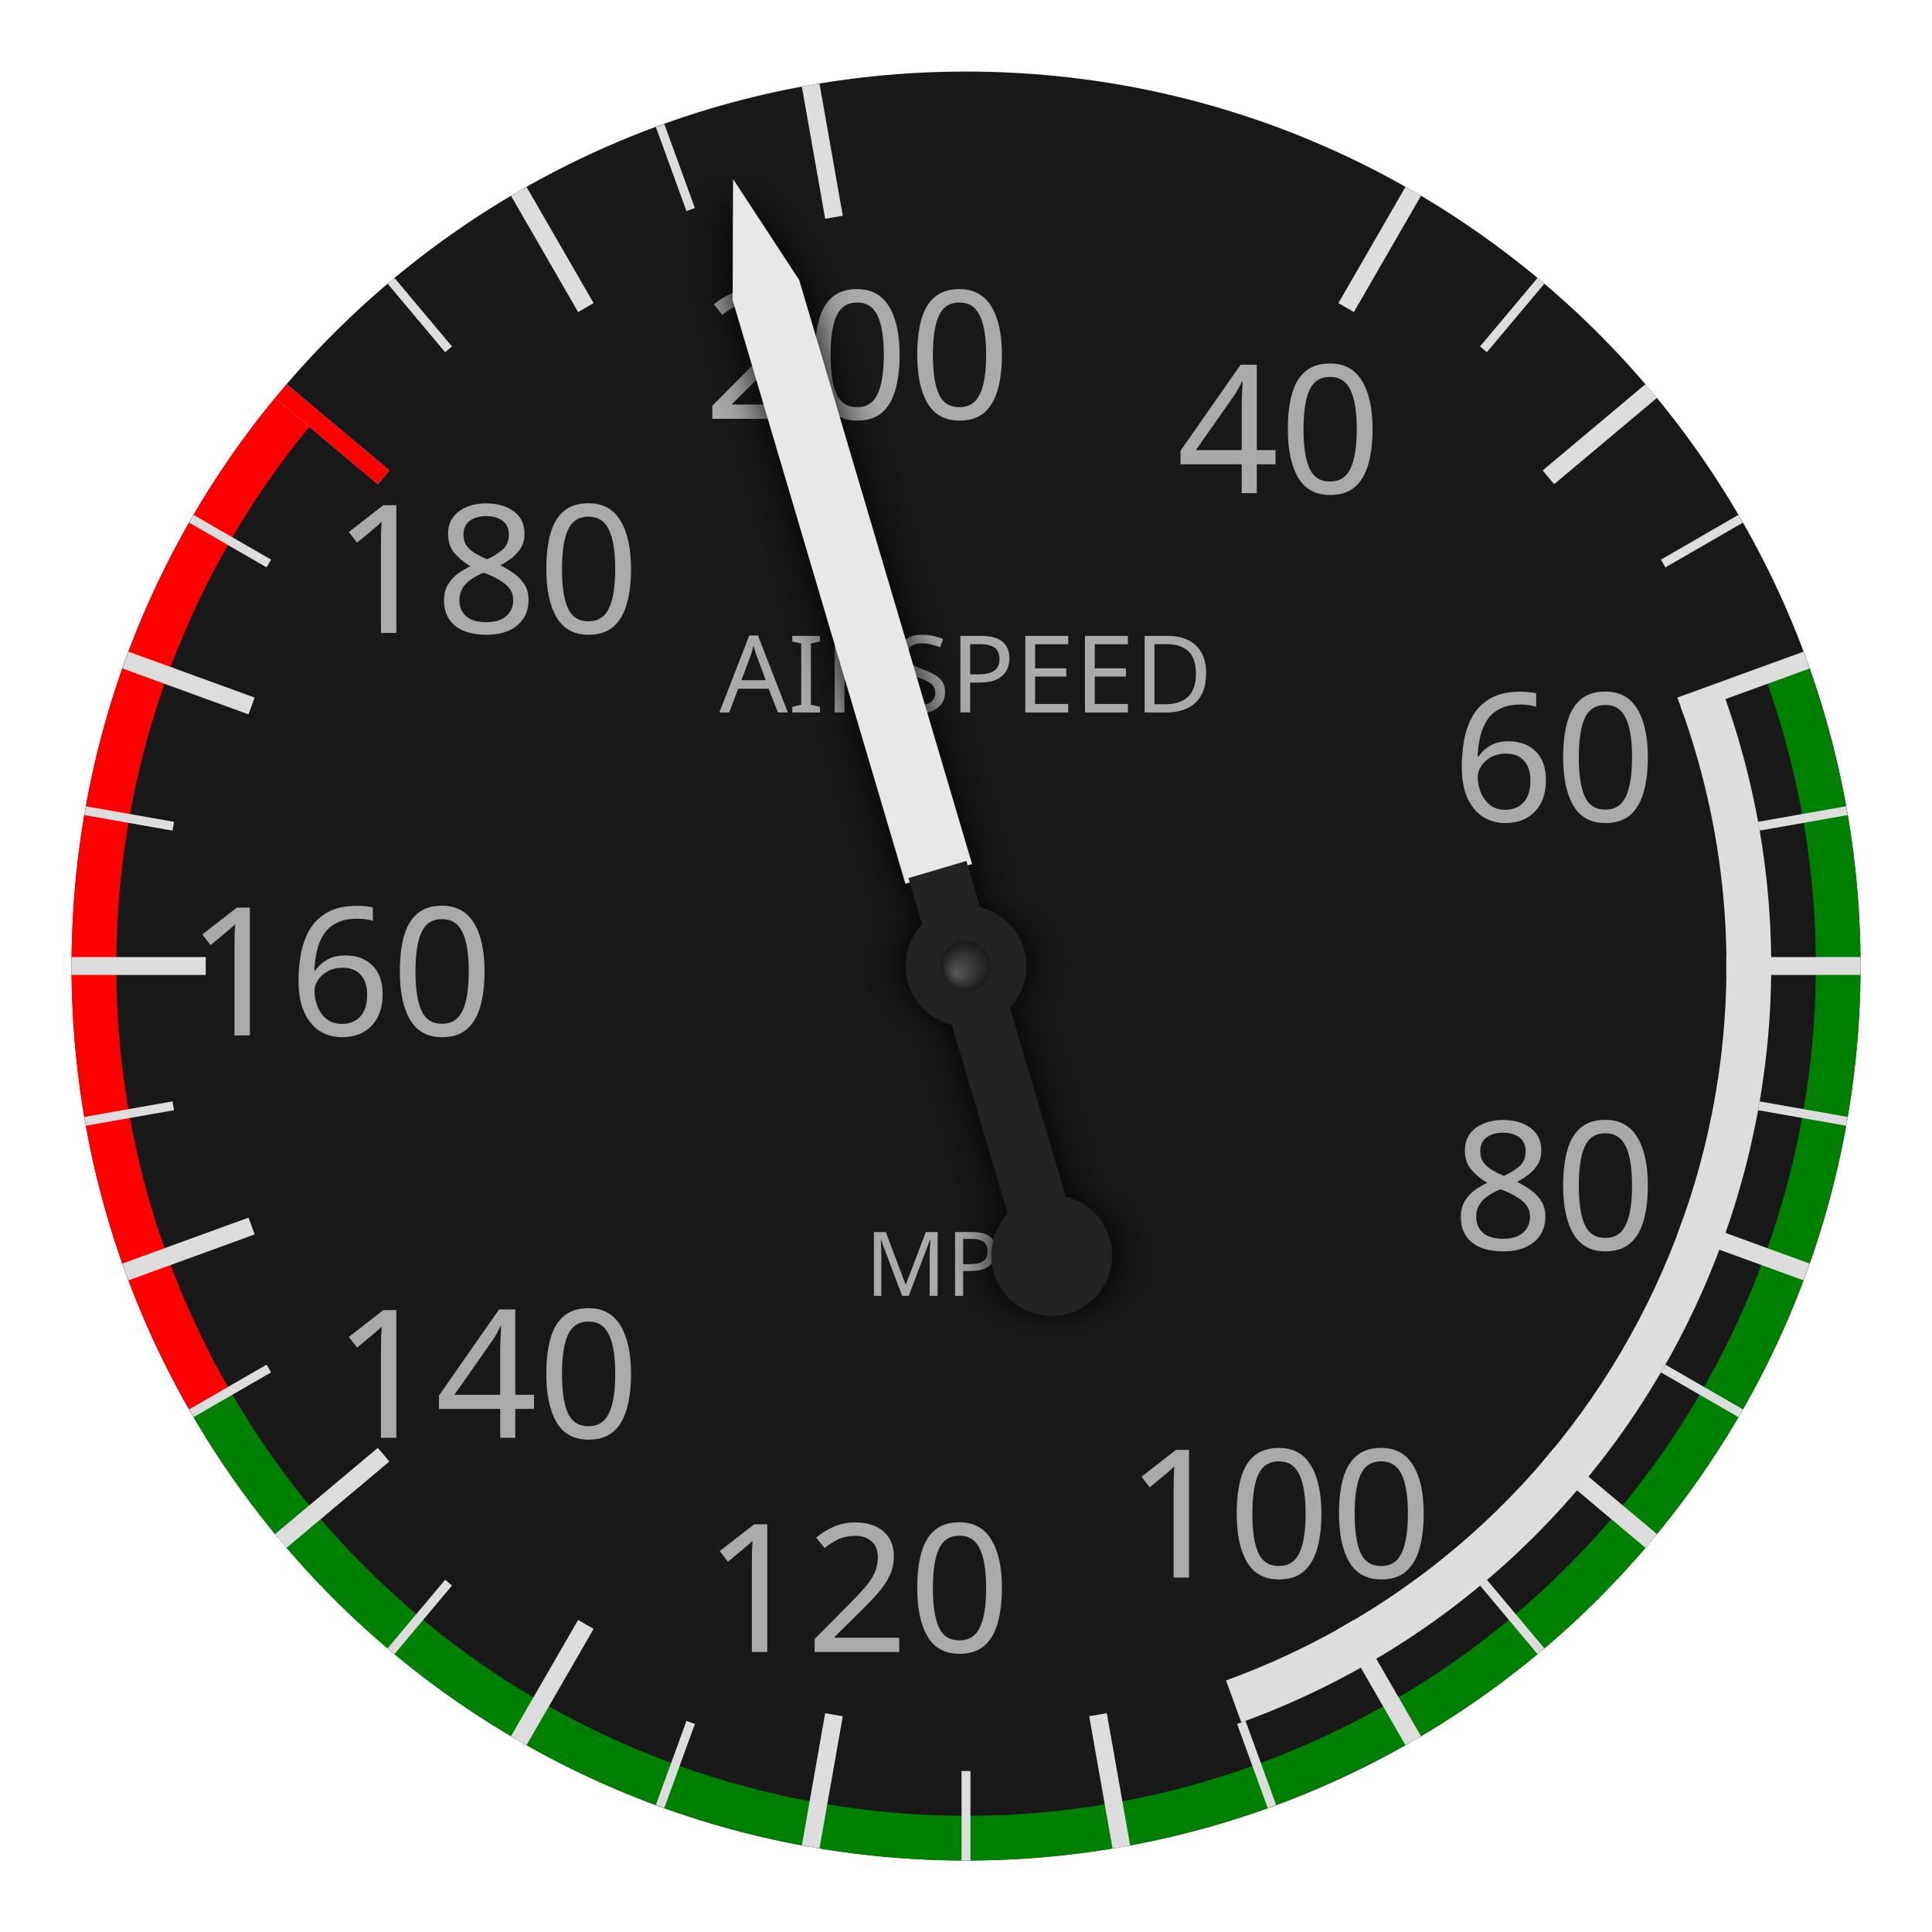
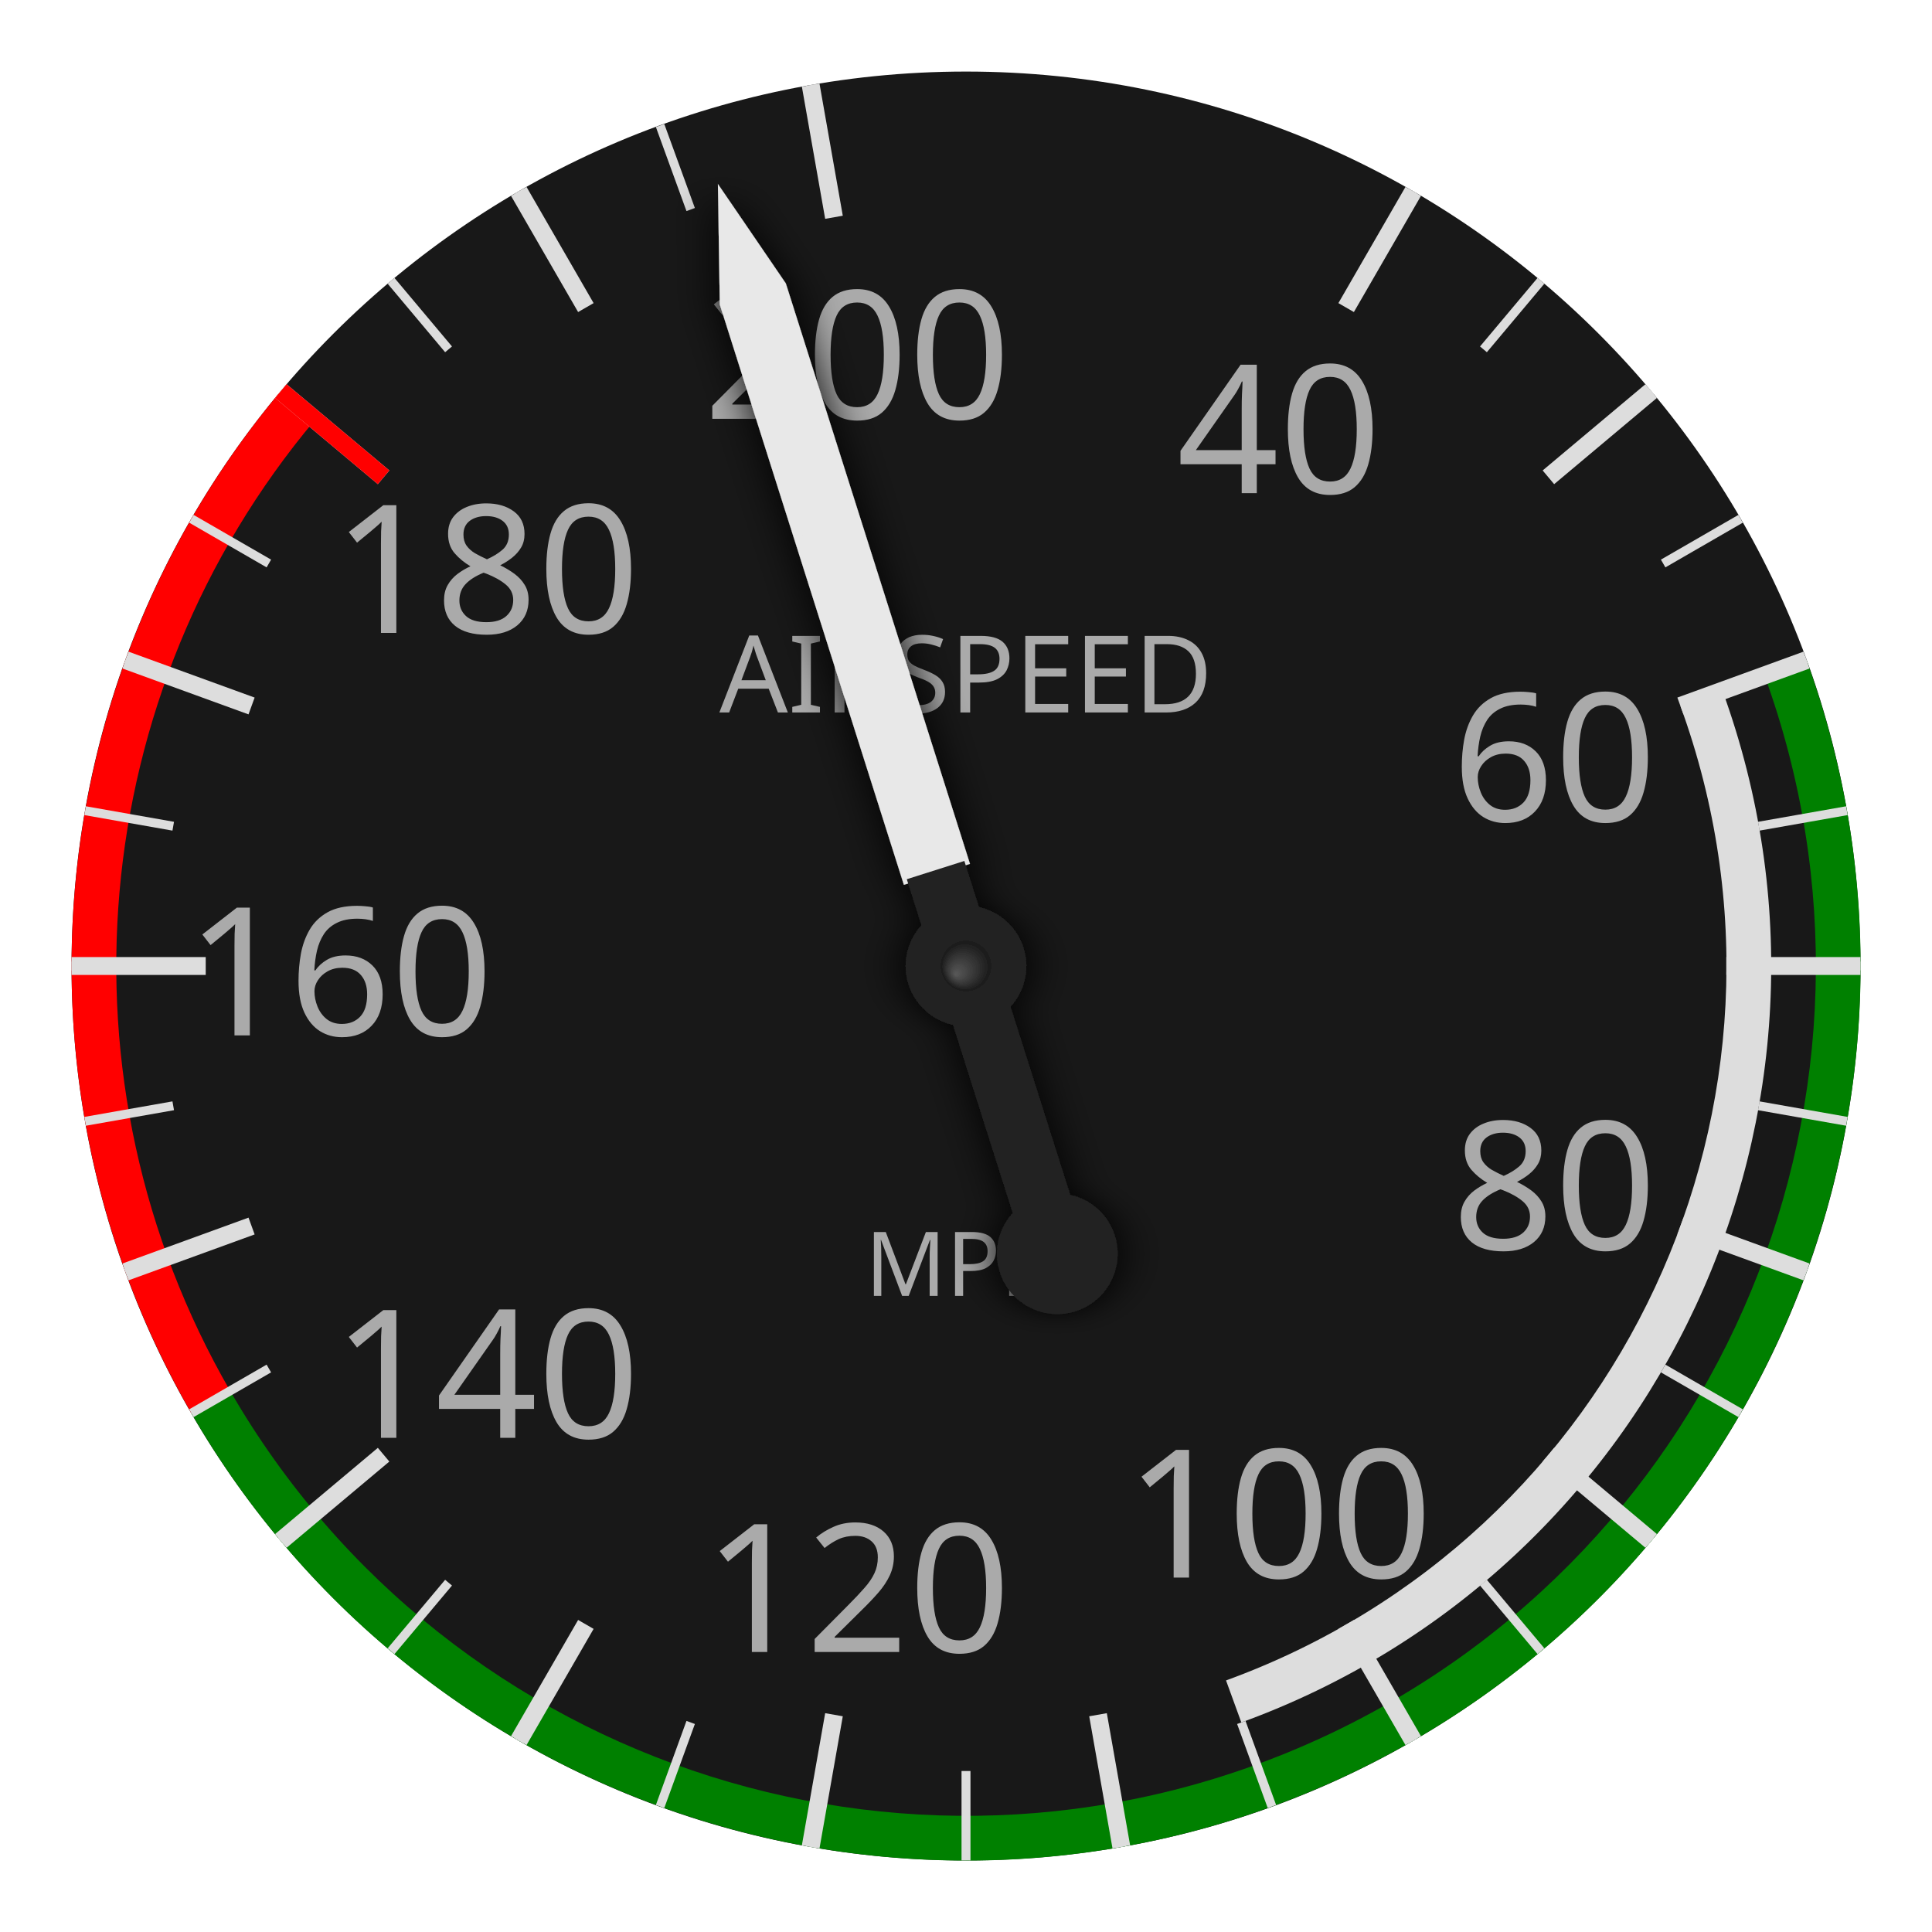
<svg xmlns="http://www.w3.org/2000/svg" width="216" height="216" viewBox="0 0 216 216">
  <defs>
    <style>.will-change-transform { will-change: transform; }
.g3-panel { background-color: black; display: block; margin: 0px auto; stroke: none; fill: none; }
.g3-panel * { vector-effect: non-scaling-stroke; }
.g3-panel text { text-anchor: middle; dominant-baseline: central; font-stretch: condensed; fill: rgb(170, 170, 170); }
.g3-axis-ticks-dot,.g3-axis-ticks-wedge,.g3-axis-sector,.g3-fg-fill { fill: rgb(221, 221, 221); }
.g3-axis-line,.g3-axis-ticks,.g3-fg-stroke { stroke: rgb(221, 221, 221); }
.g3-axis-ticks .g3-axis-ticks-dot,.g3-axis-ticks .g3-axis-ticks-wedge { stroke: none; }
.g3-grid-line line { stroke: rgb(102, 102, 102); }
.g3-grid-hairline { stroke: rgb(51, 51, 51); }
.g3-grid-label text { font-size: 8px; text-anchor: middle; dominant-baseline: central; fill: rgb(153, 153, 153); }
.g3-grid-label rect { stroke: none; fill: black; opacity: 0.5; }
.g3-gauge-face,.g3-bg-fill { fill: rgb(24, 24, 24); }
.g3-bg-stroke { stroke: rgb(24, 24, 24); }
.g3-no-fill { fill: none; }
.g3-no-stroke { stroke: none; }
.g3-highlight-fill { fill: orange; }
.g3-highlight-stroke { stroke: orange; stroke-width: 2; }
.g3-danger-stroke { stroke: red; stroke-width: 2; }
.g3-danger-fill { fill: red; }
.g3-warning-fill { fill: rgb(152, 120, 8); }
.g3-normal-fill { fill: green; }
.g3-cold-fill,.g3-sky-fill { fill: rgb(5, 128, 186); }
.g3-ground-fill { fill: rgb(107, 86, 52); }
.g3-indicate-pointer { fill: rgb(34, 34, 34); -webkit-filter: url("#dropShadow2"); filter: url("#dropShadow2"); }
.g3-pointer-needle { fill: red; }
.g3-pointer-blade { fill: rgb(232, 232, 232); stroke: rgb(232, 232, 232); }
.g3-pointer-luminous { fill: rgb(224, 232, 208); stroke: rgb(208, 216, 192); }
.g3-indicate-sector { fill: green; stroke: none; }
.g3-indicate-sector.g3-indicate-sector-negative { fill: red; }
.g3-gauge-screw { fill: rgb(51, 51, 51); -webkit-filter: url("#dropShadow2"); filter: url("#dropShadow2"); }
.g3-gauge-screw rect { fill: rgb(34, 34, 34); }
.g3-highlight { fill: url("#highlightGradient"); fill-opacity: 0.25; }
svg { font-family: "Gill Sans", "Gill Sans MT", Calibri, sans-serif; background: none; }
.g3-panel { background-color: transparent; fill: none; }</style>
    <radialGradient id="highlightGradient" cx="50%" cy="50%" fx="25%" fy="40%" r="50%">
      <stop stop-color="white" offset="0%">
</stop>
      <stop stop-color="black" offset="100%">
</stop>
    </radialGradient>
    <filter id="dropShadow1" filterUnits="userSpaceOnUse" x="-216" width="432" y="-216" height="432">
      <feDropShadow stdDeviation="1" dx="0" dy="0">
</feDropShadow>
    </filter>
    <filter id="dropShadow2" filterUnits="userSpaceOnUse" x="-216" width="432" y="-216" height="432">
      <feDropShadow stdDeviation="2" dx="0" dy="0">
</feDropShadow>
    </filter>
    <filter id="dropShadow3" filterUnits="userSpaceOnUse" x="-216" width="432" y="-216" height="432">
      <feDropShadow stdDeviation="3" dx="0" dy="0">
</feDropShadow>
    </filter>
    <filter id="gaussianBlur1">
      <feGaussianBlur in="SourceGraphic" stdDeviation="1">
</feGaussianBlur>
    </filter>
    <filter id="gaussianBlur2">
      <feGaussianBlur in="SourceGraphic" stdDeviation="2">
</feGaussianBlur>
    </filter>
    <filter id="gaussianBlur3">
      <feGaussianBlur in="SourceGraphic" stdDeviation="3">
</feGaussianBlur>
    </filter>
  </defs>
  <g class="g3-panel" transform="translate(108, 108) rotate(0) scale(1, 1)">
    <g class="g3-gauge">
      <g>
        <circle r="100" class="g3-gauge-face">
</circle>
        <path d="M84.572,-30.782A90,90,0,0,1,30.782,84.572L29.072,79.874A85,85,0,0,0,79.874,-29.072Z" class="g3-axis-sector">
</path>
        <path d="M93.969,-34.202A100,100,0,0,1,-86.603,50L-82.272,47.5A95,95,0,0,0,89.271,-32.492Z" class="g3-axis-sector g3-normal-fill">
</path>
        <path d="M-86.603,50A100,100,0,0,1,-76.604,-64.279L-72.774,-61.065A95,95,0,0,0,-82.272,47.5Z" class="g3-axis-sector g3-danger-fill">
</path>
        <g class="g3-axis-ticks g3-axis-ticks-tick">
          <g transform="rotate(30) translate(0, -100)">
            <path d="M0,0L0,10">
</path>
          </g>
          <g transform="rotate(40) translate(0, -100)">
            <path d="M0,0L0,10">
</path>
          </g>
          <g transform="rotate(50) translate(0, -100)">
            <path d="M0,0L0,10">
</path>
          </g>
          <g transform="rotate(60) translate(0, -100)">
            <path d="M0,0L0,10">
</path>
          </g>
          <g transform="rotate(70) translate(0, -100)">
            <path d="M0,0L0,10">
</path>
          </g>
          <g transform="rotate(80) translate(0, -100)">
            <path d="M0,0L0,10">
</path>
          </g>
          <g transform="rotate(90) translate(0, -100)">
            <path d="M0,0L0,10">
</path>
          </g>
          <g transform="rotate(100) translate(0, -100)">
            <path d="M0,0L0,10">
</path>
          </g>
          <g transform="rotate(110) translate(0, -100)">
            <path d="M0,0L0,10">
</path>
          </g>
          <g transform="rotate(120) translate(0, -100)">
            <path d="M0,0L0,10">
</path>
          </g>
          <g transform="rotate(130) translate(0, -100)">
            <path d="M0,0L0,10">
</path>
          </g>
          <g transform="rotate(140) translate(0, -100)">
            <path d="M0,0L0,10">
</path>
          </g>
          <g transform="rotate(150) translate(0, -100)">
            <path d="M0,0L0,10">
</path>
          </g>
          <g transform="rotate(160) translate(0, -100)">
            <path d="M0,0L0,10">
</path>
          </g>
          <g transform="rotate(170) translate(0, -100)">
            <path d="M0,0L0,10">
</path>
          </g>
          <g transform="rotate(180) translate(0, -100)">
            <path d="M0,0L0,10">
</path>
          </g>
          <g transform="rotate(190) translate(0, -100)">
            <path d="M0,0L0,10">
</path>
          </g>
          <g transform="rotate(200) translate(0, -100)">
            <path d="M0,0L0,10">
</path>
          </g>
          <g transform="rotate(210) translate(0, -100)">
            <path d="M0,0L0,10">
</path>
          </g>
          <g transform="rotate(220) translate(0, -100)">
            <path d="M0,0L0,10">
</path>
          </g>
          <g transform="rotate(230) translate(0, -100)">
            <path d="M0,0L0,10">
</path>
          </g>
          <g transform="rotate(240) translate(0, -100)">
            <path d="M0,0L0,10">
</path>
          </g>
          <g transform="rotate(250) translate(0, -100)">
            <path d="M0,0L0,10">
</path>
          </g>
          <g transform="rotate(260) translate(0, -100)">
            <path d="M0,0L0,10">
</path>
          </g>
          <g transform="rotate(270) translate(0, -100)">
            <path d="M0,0L0,10">
</path>
          </g>
          <g transform="rotate(280) translate(0, -100)">
            <path d="M0,0L0,10">
</path>
          </g>
          <g transform="rotate(290) translate(0, -100)">
            <path d="M0,0L0,10">
</path>
          </g>
          <g transform="rotate(300) translate(0, -100)">
            <path d="M0,0L0,10">
</path>
          </g>
          <g transform="rotate(310) translate(0, -100)">
            <path d="M0,0L0,10">
</path>
          </g>
          <g transform="rotate(320) translate(0, -100)">
            <path d="M0,0L0,10">
</path>
          </g>
          <g transform="rotate(330) translate(0, -100)">
            <path d="M0,0L0,10">
</path>
          </g>
          <g transform="rotate(340) translate(0, -100)">
            <path d="M0,0L0,10">
</path>
          </g>
          <g transform="rotate(350) translate(0, -100)">
            <path d="M0,0L0,10">
</path>
          </g>
        </g>
        <g class="g3-axis-ticks g3-axis-ticks-tick" style="stroke-width: 2">
          <g transform="rotate(30) translate(0, -100)">
            <path d="M0,0L0,15">
</path>
          </g>
          <g transform="rotate(50) translate(0, -100)">
            <path d="M0,0L0,15">
</path>
          </g>
          <g transform="rotate(70) translate(0, -100)">
            <path d="M0,0L0,15">
</path>
          </g>
          <g transform="rotate(90) translate(0, -100)">
            <path d="M0,0L0,15">
</path>
          </g>
          <g transform="rotate(110) translate(0, -100)">
            <path d="M0,0L0,15">
</path>
          </g>
          <g transform="rotate(130) translate(0, -100)">
            <path d="M0,0L0,15">
</path>
          </g>
          <g transform="rotate(150) translate(0, -100)">
            <path d="M0,0L0,15">
</path>
          </g>
          <g transform="rotate(170) translate(0, -100)">
            <path d="M0,0L0,15">
</path>
          </g>
          <g transform="rotate(190) translate(0, -100)">
            <path d="M0,0L0,15">
</path>
          </g>
          <g transform="rotate(210) translate(0, -100)">
            <path d="M0,0L0,15">
</path>
          </g>
          <g transform="rotate(230) translate(0, -100)">
            <path d="M0,0L0,15">
</path>
          </g>
          <g transform="rotate(250) translate(0, -100)">
            <path d="M0,0L0,15">
</path>
          </g>
          <g transform="rotate(270) translate(0, -100)">
            <path d="M0,0L0,15">
</path>
          </g>
          <g transform="rotate(290) translate(0, -100)">
            <path d="M0,0L0,15">
</path>
          </g>
          <g transform="rotate(310) translate(0, -100)">
            <path d="M0,0L0,15">
</path>
          </g>
          <g transform="rotate(330) translate(0, -100)">
            <path d="M0,0L0,15">
</path>
          </g>
          <g transform="rotate(350) translate(0, -100)">
            <path d="M0,0L0,15">
</path>
          </g>
        </g>
        <g class="g3-axis-ticks g3-danger-stroke g3-axis-ticks-tick">
          <g transform="rotate(310) translate(0, -100)">
            <path d="M0,0L0,15">
</path>
          </g>
        </g>
        <g class="g3-axis-labels">
          <g>
            <text font-size="20" transform="rotate(30) translate(0, -70) rotate(-30)">40</text>
          </g>
          <g>
            <text font-size="20" transform="rotate(70) translate(0, -70) rotate(-70)">60</text>
          </g>
          <g>
            <text font-size="20" transform="rotate(110) translate(0, -70) rotate(-110)">80</text>
          </g>
          <g>
            <text font-size="20" transform="rotate(150) translate(0, -70) rotate(-150)">100</text>
          </g>
          <g>
            <text font-size="20" transform="rotate(190) translate(0, -70) rotate(-190)">120</text>
          </g>
          <g>
            <text font-size="20" transform="rotate(230) translate(0, -70) rotate(-230)">140</text>
          </g>
          <g>
            <text font-size="20" transform="rotate(270) translate(0, -70) rotate(-270)">160</text>
          </g>
          <g>
            <text font-size="20" transform="rotate(310) translate(0, -70) rotate(-310)">180</text>
          </g>
          <g>
            <text font-size="20" transform="rotate(350) translate(0, -70) rotate(-350)">200</text>
          </g>
        </g>
        <text x="0" y="-33" dx="0" dy="0" font-size="12" class="g3-gauge-label">AIRSPEED</text>
        <text x="0" y="33" dx="0" dy="0" font-size="10" class="g3-gauge-label">MPH</text>
-         <g class="g3-indicate-pointer" transform="rotate(343.513)">
+         <g class="g3-indicate-pointer" transform="rotate(342.3999)">
          <g transform="translate(0, 0) rotate(0) scale(5.625, -5.625)">
            <path d="M 0,16 L 0.6,14 l 0,-12 l -1.2,0 l 0,12 z" class="g3-pointer-blade">
</path>
            <rect x="-0.6" y="-6" height="8" width="1.2" class="g3-pointer-handle">
</rect>
            <circle r="1.2" class="g3-pointer-hub">
</circle>
            <circle r="0.5" class="g3-highlight">
</circle>
            <circle r="1.2" cy="-6" class="g3-pointer-pommel">
</circle>
          </g>
        </g>
      </g>
    </g>
  </g>
</svg>
